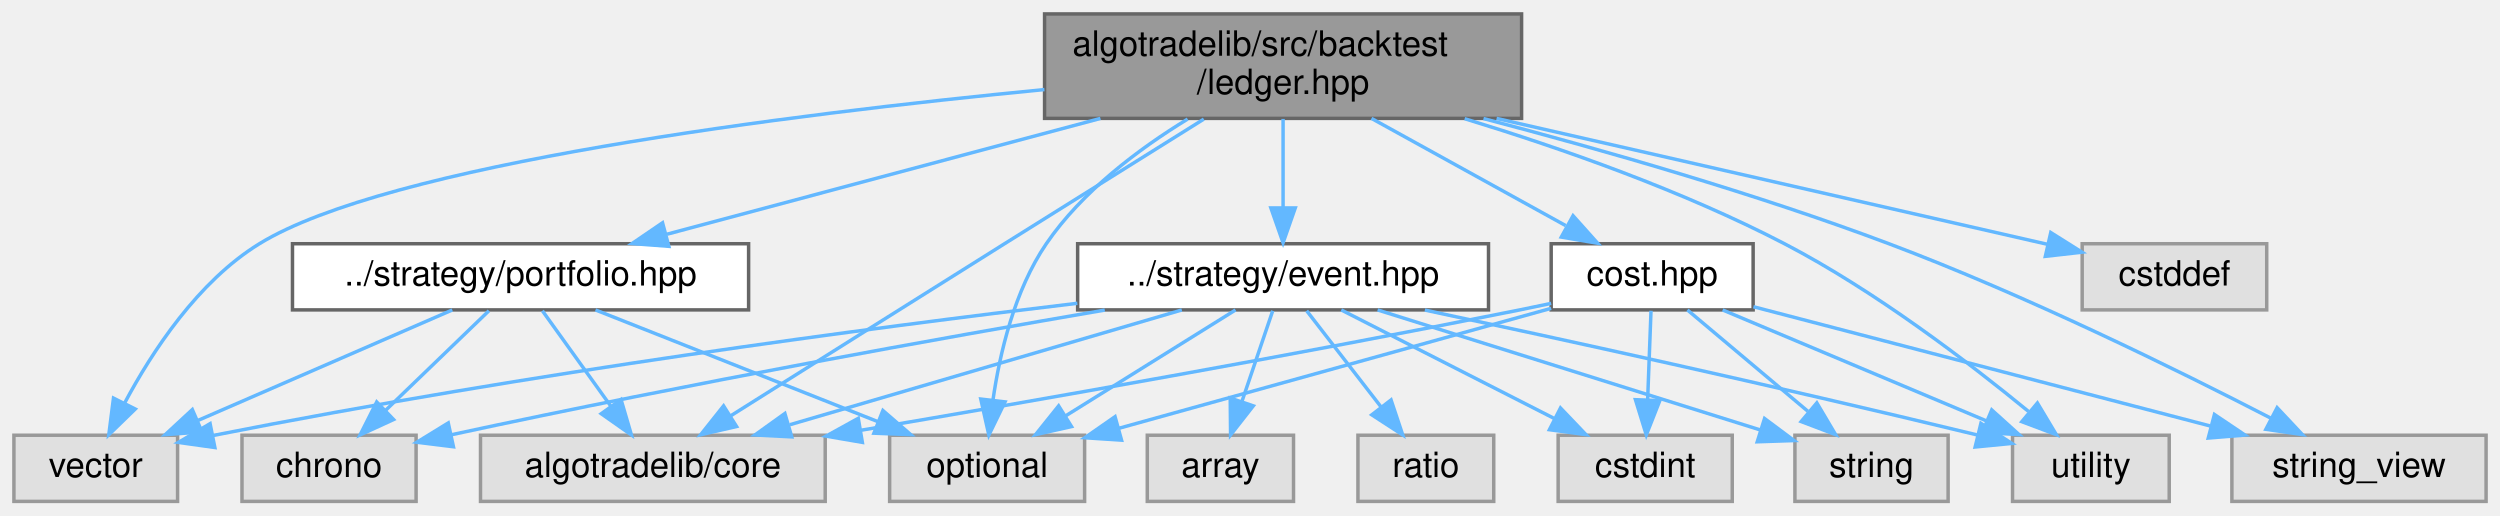
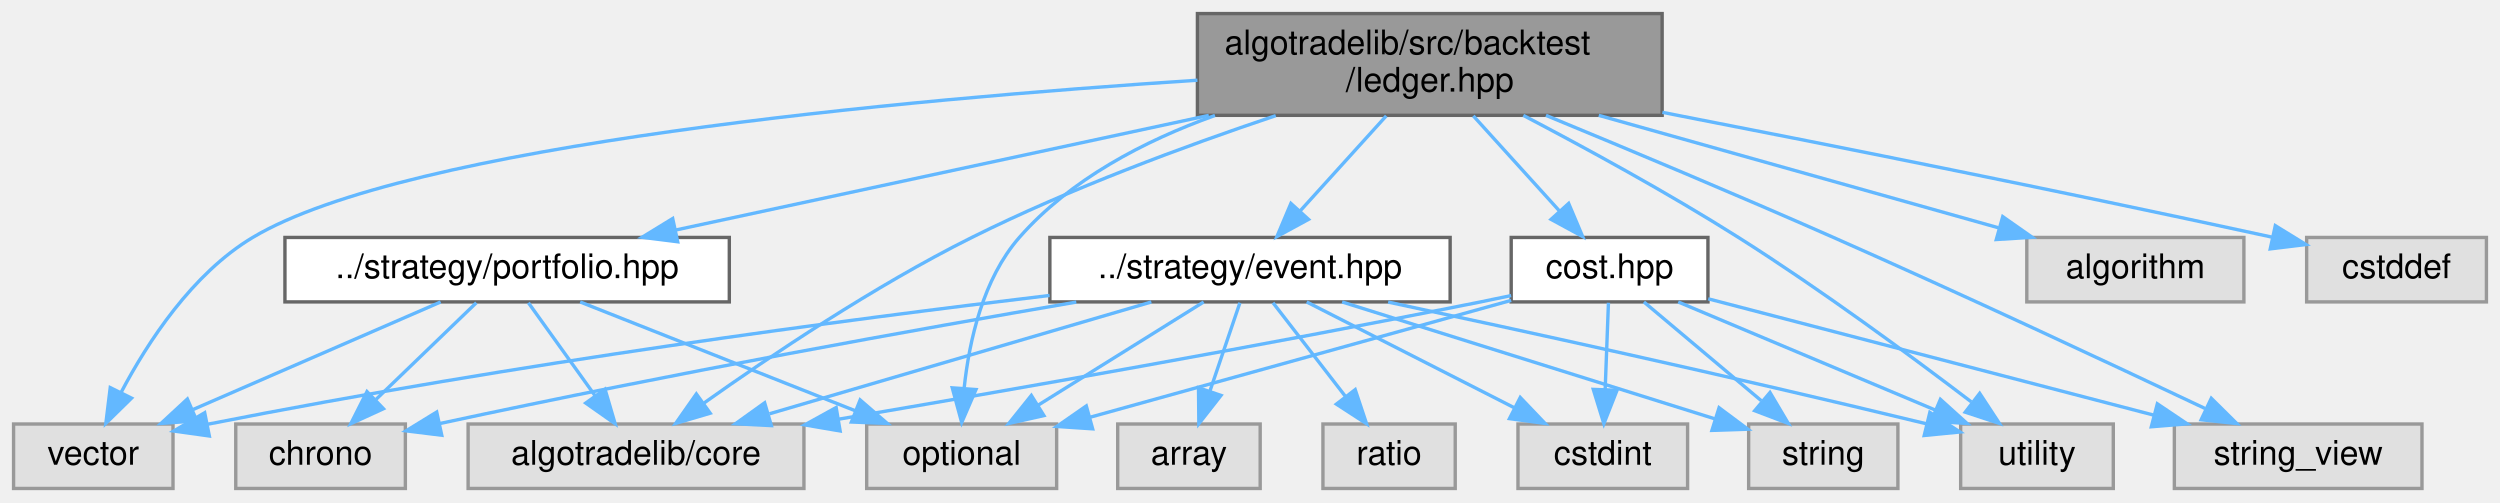
- <svg xmlns="http://www.w3.org/2000/svg" xmlns:xlink="http://www.w3.org/1999/xlink" width="718pt" height="148pt" viewBox="0.00 0.00 718.00 148.00">
+ <svg xmlns="http://www.w3.org/2000/svg" xmlns:xlink="http://www.w3.org/1999/xlink" width="737pt" height="148pt" viewBox="0.00 0.00 737.00 148.00">
  <g id="page0,1_graph0" class="graph" transform="scale(1 1) rotate(0) translate(4 144)">
    <g id="Node000001" class="node">
      <g id="a_Node000001">
        <a xlink:title="The replay ledger: positions, cash and realized profit a backtest keeps, in exact decimals.">
-           <polygon fill="#999999" stroke="#666666" points="433,-140 296,-140 296,-110 433,-110 433,-140" />
-           <text text-anchor="start" x="304" y="-128" font-family="Helvetica,sans-Serif" font-size="10.00">algotradelib/src/backtest</text>
-           <text text-anchor="middle" x="364.5" y="-117" font-family="Helvetica,sans-Serif" font-size="10.00">/ledger.hpp</text>
+           <polygon fill="#999999" stroke="#666666" points="486,-140 349,-140 349,-110 486,-110 486,-140" />
+           <text text-anchor="start" x="357" y="-128" font-family="Helvetica,sans-Serif" font-size="10.00">algotradelib/src/backtest</text>
+           <text text-anchor="middle" x="417.5" y="-117" font-family="Helvetica,sans-Serif" font-size="10.00">/ledger.hpp</text>
        </a>
      </g>
    </g>
    <g id="Node000002" class="node">
      <g id="a_Node000002">
        <a xlink:href="event_8hpp.html" target="_top" xlink:title="The events a runner delivers to a strategy's handlers, and the market phase.">
          <polygon fill="white" stroke="#666666" points="423.5,-74 305.5,-74 305.5,-55 423.5,-55 423.5,-74" />
          <text text-anchor="middle" x="364.5" y="-62" font-family="Helvetica,sans-Serif" font-size="10.00">../strategy/event.hpp</text>
        </a>
      </g>
    </g>
    <g id="edge1_Node000001_Node000002" class="edge">
      <g id="a_edge1_Node000001_Node000002">
        <a xlink:title=" ">
-           <path fill="none" stroke="#63b8ff" d="M364.5,-109.84C364.5,-102.21 364.5,-92.7 364.5,-84.45" />
-           <polygon fill="#63b8ff" stroke="#63b8ff" points="368,-84.27 364.5,-74.27 361,-84.27 368,-84.27" />
+           <path fill="none" stroke="#63b8ff" d="M404.67,-109.84C396.98,-101.35 387.17,-90.52 379.17,-81.69" />
+           <polygon fill="#63b8ff" stroke="#63b8ff" points="381.75,-79.33 372.44,-74.27 376.56,-84.03 381.75,-79.33" />
        </a>
      </g>
    </g>
    <g id="Node000003" class="node">
      <g id="a_Node000003">
        <a xlink:title=" ">
          <polygon fill="#e0e0e0" stroke="#999999" points="233,-19 134,-19 134,0 233,0 233,-19" />
          <text text-anchor="middle" x="183.5" y="-7" font-family="Helvetica,sans-Serif" font-size="10.00">algotradelib/core</text>
        </a>
      </g>
    </g>
    <g id="edge23_Node000001_Node000003" class="edge">
      <g id="a_edge23_Node000001_Node000003">
        <a xlink:title=" ">
-           <path fill="none" stroke="#63b8ff" d="M341.73,-109.79C325.72,-99.79 303.79,-86.09 284.5,-74 257.41,-57.02 226.27,-37.43 205.81,-24.55" />
-           <polygon fill="#63b8ff" stroke="#63b8ff" points="207.54,-21.51 197.22,-19.14 203.81,-27.43 207.54,-21.51" />
+           <path fill="none" stroke="#63b8ff" d="M372.09,-109.91C345.41,-100.97 311.35,-88.39 282.5,-74 253.79,-59.69 223.03,-39.02 203.55,-25.2" />
+           <polygon fill="#63b8ff" stroke="#63b8ff" points="205.36,-22.19 195.2,-19.19 201.28,-27.87 205.36,-22.19" />
        </a>
      </g>
    </g>
    <g id="Node000007" class="node">
      <g id="a_Node000007">
        <a xlink:title=" ">
          <polygon fill="#e0e0e0" stroke="#999999" points="307.5,-19 251.5,-19 251.5,0 307.5,0 307.5,-19" />
          <text text-anchor="middle" x="279.5" y="-7" font-family="Helvetica,sans-Serif" font-size="10.00">optional</text>
        </a>
      </g>
    </g>
-     <g id="edge25_Node000001_Node000007" class="edge">
-       <g id="a_edge25_Node000001_Node000007">
-         <a xlink:title=" ">
-           <path fill="none" stroke="#63b8ff" d="M337.08,-109.8C323.02,-101.2 306.75,-89 296.5,-74 287.35,-60.6 283.12,-42.5 281.17,-29.05" />
-           <polygon fill="#63b8ff" stroke="#63b8ff" points="284.64,-28.58 280,-19.05 277.68,-29.39 284.64,-28.58" />
+     <g id="edge26_Node000001_Node000007" class="edge">
+       <g id="a_edge26_Node000001_Node000007">
+         <a xlink:title=" ">
+           <path fill="none" stroke="#63b8ff" d="M354.17,-109.96C333.23,-102.45 311.49,-91.08 296.5,-74 285.8,-61.8 281.74,-43.57 280.25,-29.76" />
+           <polygon fill="#63b8ff" stroke="#63b8ff" points="283.71,-29.16 279.51,-19.44 276.73,-29.66 283.71,-29.16" />
        </a>
      </g>
    </g>
    <g id="Node000010" class="node">
      <g id="a_Node000010">
        <a xlink:title=" ">
          <polygon fill="#e0e0e0" stroke="#999999" points="619,-19 574,-19 574,0 619,0 619,-19" />
          <text text-anchor="middle" x="596.5" y="-7" font-family="Helvetica,sans-Serif" font-size="10.00">utility</text>
        </a>
      </g>
    </g>
-     <g id="edge27_Node000001_Node000010" class="edge">
-       <g id="a_edge27_Node000001_Node000010">
-         <a xlink:title=" ">
-           <path fill="none" stroke="#63b8ff" d="M416.65,-109.91C444.69,-101.35 479.39,-89.14 508.5,-74 534.55,-60.45 561.49,-39.87 578.59,-25.83" />
-           <polygon fill="#63b8ff" stroke="#63b8ff" points="581.14,-28.26 586.58,-19.16 576.66,-22.89 581.14,-28.26" />
+     <g id="edge28_Node000001_Node000010" class="edge">
+       <g id="a_edge28_Node000001_Node000010">
+         <a xlink:title=" ">
+           <path fill="none" stroke="#63b8ff" d="M445.08,-109.98C463.39,-100.39 487.78,-87.1 508.5,-74 532.91,-58.57 559.64,-38.85 577.16,-25.51" />
+           <polygon fill="#63b8ff" stroke="#63b8ff" points="579.61,-28.04 585.42,-19.18 575.35,-22.49 579.61,-28.04" />
        </a>
      </g>
    </g>
    <g id="Node000011" class="node">
      <g id="a_Node000011">
        <a xlink:title=" ">
          <polygon fill="#e0e0e0" stroke="#999999" points="47,-19 0,-19 0,0 47,0 47,-19" />
          <text text-anchor="middle" x="23.5" y="-7" font-family="Helvetica,sans-Serif" font-size="10.00">vector</text>
        </a>
      </g>
    </g>
-     <g id="edge28_Node000001_Node000011" class="edge">
-       <g id="a_edge28_Node000001_Node000011">
-         <a xlink:title=" ">
-           <path fill="none" stroke="#63b8ff" d="M295.96,-118.28C221.22,-111.02 107.33,-96.64 70.5,-74 52.84,-63.15 39.65,-42.98 31.81,-28.28" />
-           <polygon fill="#63b8ff" stroke="#63b8ff" points="34.85,-26.53 27.25,-19.15 28.59,-29.66 34.85,-26.53" />
+     <g id="edge29_Node000001_Node000011" class="edge">
+       <g id="a_edge29_Node000001_Node000011">
+         <a xlink:title=" ">
+           <path fill="none" stroke="#63b8ff" d="M349,-120.35C261.59,-114.65 116.22,-101.31 70.5,-74 52.7,-63.37 39.54,-43.16 31.74,-28.39" />
+           <polygon fill="#63b8ff" stroke="#63b8ff" points="34.78,-26.63 27.21,-19.21 28.5,-29.73 34.78,-26.63" />
        </a>
      </g>
    </g>
    <g id="Node000012" class="node">
      <g id="a_Node000012">
        <a xlink:href="portfolio_8hpp_source.html" target="_top" xlink:title=" ">
          <polygon fill="white" stroke="#666666" points="211,-74 80,-74 80,-55 211,-55 211,-74" />
          <text text-anchor="middle" x="145.5" y="-62" font-family="Helvetica,sans-Serif" font-size="10.00">../strategy/portfolio.hpp</text>
        </a>
      </g>
    </g>
    <g id="edge11_Node000001_Node000012" class="edge">
      <g id="a_edge11_Node000001_Node000012">
        <a xlink:title=" ">
-           <path fill="none" stroke="#63b8ff" d="M312.04,-109.99C273.92,-99.8 223,-86.2 187.54,-76.73" />
-           <polygon fill="#63b8ff" stroke="#63b8ff" points="188.09,-73.25 177.52,-74.05 186.28,-80.02 188.09,-73.25" />
+           <path fill="none" stroke="#63b8ff" d="M352.35,-109.99C304.09,-99.61 239.31,-85.68 195.19,-76.19" />
+           <polygon fill="#63b8ff" stroke="#63b8ff" points="195.78,-72.73 185.27,-74.05 194.31,-79.58 195.78,-72.73" />
        </a>
      </g>
    </g>
    <g id="Node000013" class="node">
      <g id="a_Node000013">
        <a xlink:href="cost_8hpp.html" target="_top" xlink:title="Trading costs for a backtest: commission (CommissionModel, CommissionPolicy), slippage (SlippageModel...">
          <polygon fill="white" stroke="#666666" points="499.5,-74 441.5,-74 441.5,-55 499.5,-55 499.5,-74" />
          <text text-anchor="middle" x="470.5" y="-62" font-family="Helvetica,sans-Serif" font-size="10.00">cost.hpp</text>
        </a>
      </g>
    </g>
    <g id="edge16_Node000001_Node000013" class="edge">
      <g id="a_edge16_Node000001_Node000013">
        <a xlink:title=" ">
-           <path fill="none" stroke="#63b8ff" d="M389.89,-109.99C406.79,-100.66 428.88,-88.47 445.66,-79.21" />
-           <polygon fill="#63b8ff" stroke="#63b8ff" points="447.78,-82.04 454.85,-74.14 444.4,-75.91 447.78,-82.04" />
+           <path fill="none" stroke="#63b8ff" d="M430.33,-109.84C438.02,-101.35 447.83,-90.52 455.83,-81.69" />
+           <polygon fill="#63b8ff" stroke="#63b8ff" points="458.44,-84.03 462.56,-74.27 453.25,-79.33 458.44,-84.03" />
        </a>
      </g>
    </g>
    <g id="Node000014" class="node">
      <g id="a_Node000014">
        <a xlink:title=" ">
          <polygon fill="#e0e0e0" stroke="#999999" points="710,-19 637,-19 637,0 710,0 710,-19" />
          <text text-anchor="middle" x="673.5" y="-7" font-family="Helvetica,sans-Serif" font-size="10.00">string_view</text>
        </a>
      </g>
    </g>
-     <g id="edge26_Node000001_Node000014" class="edge">
-       <g id="a_edge26_Node000001_Node000014">
-         <a xlink:title=" ">
-           <path fill="none" stroke="#63b8ff" d="M422.06,-109.94C456.32,-100.96 500.4,-88.33 538.5,-74 577.8,-59.22 621.45,-37.7 648.19,-23.9" />
-           <polygon fill="#63b8ff" stroke="#63b8ff" points="649.99,-26.91 657.24,-19.19 646.75,-20.7 649.99,-26.91" />
+     <g id="edge27_Node000001_Node000014" class="edge">
+       <g id="a_edge27_Node000001_Node000014">
+         <a xlink:title=" ">
+           <path fill="none" stroke="#63b8ff" d="M451.75,-109.99C475.61,-100.15 508.11,-86.54 536.5,-74 574.73,-57.12 618.48,-36.63 646.04,-23.58" />
+           <polygon fill="#63b8ff" stroke="#63b8ff" points="647.89,-26.58 655.42,-19.13 644.89,-20.26 647.89,-26.58" />
        </a>
      </g>
    </g>
    <g id="Node000015" class="node">
      <g id="a_Node000015">
        <a xlink:title=" ">
-           <polygon fill="#e0e0e0" stroke="#999999" points="647,-74 594,-74 594,-55 647,-55 647,-74" />
-           <text text-anchor="middle" x="620.5" y="-62" font-family="Helvetica,sans-Serif" font-size="10.00">cstddef</text>
+           <polygon fill="#e0e0e0" stroke="#999999" points="657.5,-74 593.5,-74 593.5,-55 657.5,-55 657.5,-74" />
+           <text text-anchor="middle" x="625.5" y="-62" font-family="Helvetica,sans-Serif" font-size="10.00">algorithm</text>
        </a>
      </g>
    </g>
    <g id="edge24_Node000001_Node000015" class="edge">
      <g id="a_edge24_Node000001_Node000015">
        <a xlink:title=" ">
-           <path fill="none" stroke="#63b8ff" d="M425.82,-109.99C475.18,-98.71 542.9,-83.23 584.08,-73.82" />
-           <polygon fill="#63b8ff" stroke="#63b8ff" points="584.98,-77.21 593.95,-71.57 583.42,-70.38 584.98,-77.21" />
+           <path fill="none" stroke="#63b8ff" d="M467.32,-109.99C503.37,-99.85 551.48,-86.32 585.13,-76.85" />
+           <polygon fill="#63b8ff" stroke="#63b8ff" points="586.41,-80.13 595.09,-74.05 584.51,-73.39 586.41,-80.13" />
+         </a>
+       </g>
+     </g>
+     <g id="Node000016" class="node">
+       <g id="a_Node000016">
+         <a xlink:title=" ">
+           <polygon fill="#e0e0e0" stroke="#999999" points="729,-74 676,-74 676,-55 729,-55 729,-74" />
+           <text text-anchor="middle" x="702.5" y="-62" font-family="Helvetica,sans-Serif" font-size="10.00">cstddef</text>
+         </a>
+       </g>
+     </g>
+     <g id="edge25_Node000001_Node000016" class="edge">
+       <g id="a_edge25_Node000001_Node000016">
+         <a xlink:title=" ">
+           <path fill="none" stroke="#63b8ff" d="M486.06,-110.88C533.8,-101.59 599.18,-88.58 665.93,-74.06" />
+           <polygon fill="#63b8ff" stroke="#63b8ff" points="666.76,-77.47 675.79,-71.91 665.27,-70.63 666.76,-77.47" />
        </a>
      </g>
    </g>
    <g id="edge2_Node000002_Node000003" class="edge">
      <g id="a_edge2_Node000002_Node000003">
        <a xlink:title=" ">
          <path fill="none" stroke="#63b8ff" d="M335.42,-54.98C304.9,-46.05 256.74,-31.94 222.84,-22.02" />
          <polygon fill="#63b8ff" stroke="#63b8ff" points="223.39,-18.53 212.81,-19.08 221.42,-25.25 223.39,-18.53" />
        </a>
      </g>
    </g>
    <g id="Node000004" class="node">
      <g id="a_Node000004">
        <a xlink:title=" ">
          <polygon fill="#e0e0e0" stroke="#999999" points="367.5,-19 325.5,-19 325.5,0 367.5,0 367.5,-19" />
          <text text-anchor="middle" x="346.5" y="-7" font-family="Helvetica,sans-Serif" font-size="10.00">array</text>
        </a>
      </g>
    </g>
    <g id="edge3_Node000002_Node000004" class="edge">
      <g id="a_edge3_Node000002_Node000004">
        <a xlink:title=" ">
          <path fill="none" stroke="#63b8ff" d="M361.53,-54.75C359.14,-47.72 355.71,-37.62 352.73,-28.84" />
          <polygon fill="#63b8ff" stroke="#63b8ff" points="355.95,-27.43 349.42,-19.09 349.32,-29.68 355.95,-27.43" />
        </a>
      </g>
    </g>
    <g id="Node000005" class="node">
      <g id="a_Node000005">
        <a xlink:title=" ">
          <polygon fill="#e0e0e0" stroke="#999999" points="115.5,-19 65.5,-19 65.5,0 115.5,0 115.5,-19" />
          <text text-anchor="middle" x="90.5" y="-7" font-family="Helvetica,sans-Serif" font-size="10.00">chrono</text>
        </a>
      </g>
    </g>
    <g id="edge4_Node000002_Node000005" class="edge">
      <g id="a_edge4_Node000002_Node000005">
        <a xlink:title=" ">
          <path fill="none" stroke="#63b8ff" d="M313.29,-54.95C266.76,-46.96 196.01,-34.3 125.64,-19.14" />
          <polygon fill="#63b8ff" stroke="#63b8ff" points="126.23,-15.69 115.71,-16.99 124.74,-22.53 126.23,-15.69" />
        </a>
      </g>
    </g>
    <g id="Node000006" class="node">
      <g id="a_Node000006">
        <a xlink:title=" ">
          <polygon fill="#e0e0e0" stroke="#999999" points="493.5,-19 443.5,-19 443.5,0 493.5,0 493.5,-19" />
          <text text-anchor="middle" x="468.5" y="-7" font-family="Helvetica,sans-Serif" font-size="10.00">cstdint</text>
        </a>
      </g>
    </g>
    <g id="edge5_Node000002_Node000006" class="edge">
      <g id="a_edge5_Node000002_Node000006">
        <a xlink:title=" ">
          <path fill="none" stroke="#63b8ff" d="M381.21,-54.98C397.71,-46.57 423.2,-33.59 442.38,-23.81" />
          <polygon fill="#63b8ff" stroke="#63b8ff" points="444.17,-26.83 451.49,-19.17 440.99,-20.59 444.17,-26.83" />
        </a>
      </g>
    </g>
    <g id="edge6_Node000002_Node000007" class="edge">
      <g id="a_edge6_Node000002_Node000007">
        <a xlink:title=" ">
          <path fill="none" stroke="#63b8ff" d="M350.84,-54.98C337.66,-46.77 317.47,-34.18 301.93,-24.49" />
          <polygon fill="#63b8ff" stroke="#63b8ff" points="303.74,-21.49 293.41,-19.17 300.04,-27.43 303.74,-21.49" />
        </a>
      </g>
    </g>
    <g id="Node000008" class="node">
      <g id="a_Node000008">
        <a xlink:title=" ">
          <polygon fill="#e0e0e0" stroke="#999999" points="425,-19 386,-19 386,0 425,0 425,-19" />
          <text text-anchor="middle" x="405.5" y="-7" font-family="Helvetica,sans-Serif" font-size="10.00">ratio</text>
        </a>
      </g>
    </g>
    <g id="edge7_Node000002_Node000008" class="edge">
      <g id="a_edge7_Node000002_Node000008">
        <a xlink:title=" ">
          <path fill="none" stroke="#63b8ff" d="M371.27,-54.75C377.06,-47.26 385.56,-36.28 392.64,-27.13" />
          <polygon fill="#63b8ff" stroke="#63b8ff" points="395.51,-29.14 398.86,-19.09 389.97,-24.86 395.51,-29.14" />
        </a>
      </g>
    </g>
    <g id="Node000009" class="node">
      <g id="a_Node000009">
        <a xlink:title=" ">
          <polygon fill="#e0e0e0" stroke="#999999" points="555.5,-19 511.5,-19 511.5,0 555.5,0 555.5,-19" />
          <text text-anchor="middle" x="533.5" y="-7" font-family="Helvetica,sans-Serif" font-size="10.00">string</text>
        </a>
      </g>
    </g>
    <g id="edge8_Node000002_Node000009" class="edge">
      <g id="a_edge8_Node000002_Node000009">
        <a xlink:title=" ">
          <path fill="none" stroke="#63b8ff" d="M391.65,-54.98C421.63,-45.58 469.83,-30.47 501.58,-20.51" />
          <polygon fill="#63b8ff" stroke="#63b8ff" points="502.78,-23.8 511.27,-17.47 500.68,-17.12 502.78,-23.8" />
        </a>
      </g>
    </g>
    <g id="edge9_Node000002_Node000010" class="edge">
      <g id="a_edge9_Node000002_Node000010">
        <a xlink:title=" ">
          <path fill="none" stroke="#63b8ff" d="M405.22,-54.95C443.65,-46.76 503.13,-33.8 564.02,-19.04" />
          <polygon fill="#63b8ff" stroke="#63b8ff" points="564.92,-22.42 573.8,-16.65 563.26,-15.62 564.92,-22.42" />
        </a>
      </g>
    </g>
    <g id="edge10_Node000002_Node000011" class="edge">
      <g id="a_edge10_Node000002_Node000011">
        <a xlink:title=" ">
          <path fill="none" stroke="#63b8ff" d="M305.42,-56.9C245.36,-49.75 149.48,-37.15 57.28,-18.95" />
          <polygon fill="#63b8ff" stroke="#63b8ff" points="57.71,-15.47 47.22,-16.94 56.34,-22.33 57.71,-15.47" />
        </a>
      </g>
    </g>
    <g id="edge12_Node000012_Node000003" class="edge">
      <g id="a_edge12_Node000012_Node000003">
        <a xlink:title=" ">
          <path fill="none" stroke="#63b8ff" d="M151.77,-54.75C157.09,-47.34 164.86,-36.5 171.38,-27.41" />
          <polygon fill="#63b8ff" stroke="#63b8ff" points="174.36,-29.26 177.34,-19.09 168.67,-25.18 174.36,-29.26" />
        </a>
      </g>
    </g>
    <g id="edge13_Node000012_Node000005" class="edge">
      <g id="a_edge13_Node000012_Node000005">
        <a xlink:title=" ">
          <path fill="none" stroke="#63b8ff" d="M136.42,-54.75C128.41,-47.03 116.54,-35.6 106.88,-26.28" />
          <polygon fill="#63b8ff" stroke="#63b8ff" points="109.04,-23.51 99.41,-19.09 104.19,-28.55 109.04,-23.51" />
        </a>
      </g>
    </g>
    <g id="edge14_Node000012_Node000007" class="edge">
      <g id="a_edge14_Node000012_Node000007">
        <a xlink:title=" ">
          <path fill="none" stroke="#63b8ff" d="M167.03,-54.98C188.97,-46.3 223.24,-32.75 248.19,-22.88" />
          <polygon fill="#63b8ff" stroke="#63b8ff" points="249.57,-26.1 257.58,-19.17 246.99,-19.59 249.57,-26.1" />
        </a>
      </g>
    </g>
    <g id="edge15_Node000012_Node000011" class="edge">
      <g id="a_edge15_Node000012_Node000011">
        <a xlink:title=" ">
          <path fill="none" stroke="#63b8ff" d="M125.9,-54.98C106.18,-46.42 75.55,-33.11 52.92,-23.28" />
          <polygon fill="#63b8ff" stroke="#63b8ff" points="54.02,-19.94 43.46,-19.17 51.24,-26.37 54.02,-19.94" />
        </a>
      </g>
    </g>
    <g id="edge17_Node000013_Node000003" class="edge">
      <g id="a_edge17_Node000013_Node000003">
        <a xlink:title=" ">
          <path fill="none" stroke="#63b8ff" d="M441.48,-56.87C438.45,-56.22 435.42,-55.59 432.5,-55 368.06,-42.04 293.84,-29.02 243.32,-20.44" />
          <polygon fill="#63b8ff" stroke="#63b8ff" points="243.67,-16.95 233.22,-18.74 242.5,-23.86 243.67,-16.95" />
        </a>
      </g>
    </g>
    <g id="edge18_Node000013_Node000006" class="edge">
      <g id="a_edge18_Node000013_Node000006">
        <a xlink:title=" ">
          <path fill="none" stroke="#63b8ff" d="M470.17,-54.75C469.91,-47.8 469.53,-37.85 469.2,-29.13" />
          <polygon fill="#63b8ff" stroke="#63b8ff" points="472.7,-28.95 468.82,-19.09 465.7,-29.21 472.7,-28.95" />
        </a>
      </g>
    </g>
    <g id="edge19_Node000013_Node000007" class="edge">
      <g id="a_edge19_Node000013_Node000007">
        <a xlink:title=" ">
          <path fill="none" stroke="#63b8ff" d="M441.49,-55.45C408.3,-46.24 353.82,-31.12 317.32,-20.99" />
          <polygon fill="#63b8ff" stroke="#63b8ff" points="318.11,-17.58 307.54,-18.28 316.24,-24.33 318.11,-17.58" />
        </a>
      </g>
    </g>
    <g id="edge20_Node000013_Node000009" class="edge">
      <g id="a_edge20_Node000013_Node000009">
        <a xlink:title=" ">
          <path fill="none" stroke="#63b8ff" d="M480.62,-54.98C489.94,-47.15 503.97,-35.34 515.24,-25.86" />
          <polygon fill="#63b8ff" stroke="#63b8ff" points="517.79,-28.29 523.19,-19.17 513.29,-22.93 517.79,-28.29" />
        </a>
      </g>
    </g>
    <g id="edge22_Node000013_Node000010" class="edge">
      <g id="a_edge22_Node000013_Node000010">
        <a xlink:title=" ">
          <path fill="none" stroke="#63b8ff" d="M490.74,-54.98C511.2,-46.38 543.03,-32.99 566.43,-23.15" />
          <polygon fill="#63b8ff" stroke="#63b8ff" points="568.03,-26.27 575.89,-19.17 565.31,-19.82 568.03,-26.27" />
        </a>
      </g>
    </g>
    <g id="edge21_Node000013_Node000014" class="edge">
      <g id="a_edge21_Node000013_Node000014">
        <a xlink:title=" ">
          <path fill="none" stroke="#63b8ff" d="M499.58,-55.91C533.98,-46.93 591.51,-31.91 630.92,-21.62" />
          <polygon fill="#63b8ff" stroke="#63b8ff" points="631.98,-24.96 640.77,-19.05 630.21,-18.19 631.98,-24.96" />
        </a>
      </g>
    </g>
  </g>
</svg>
